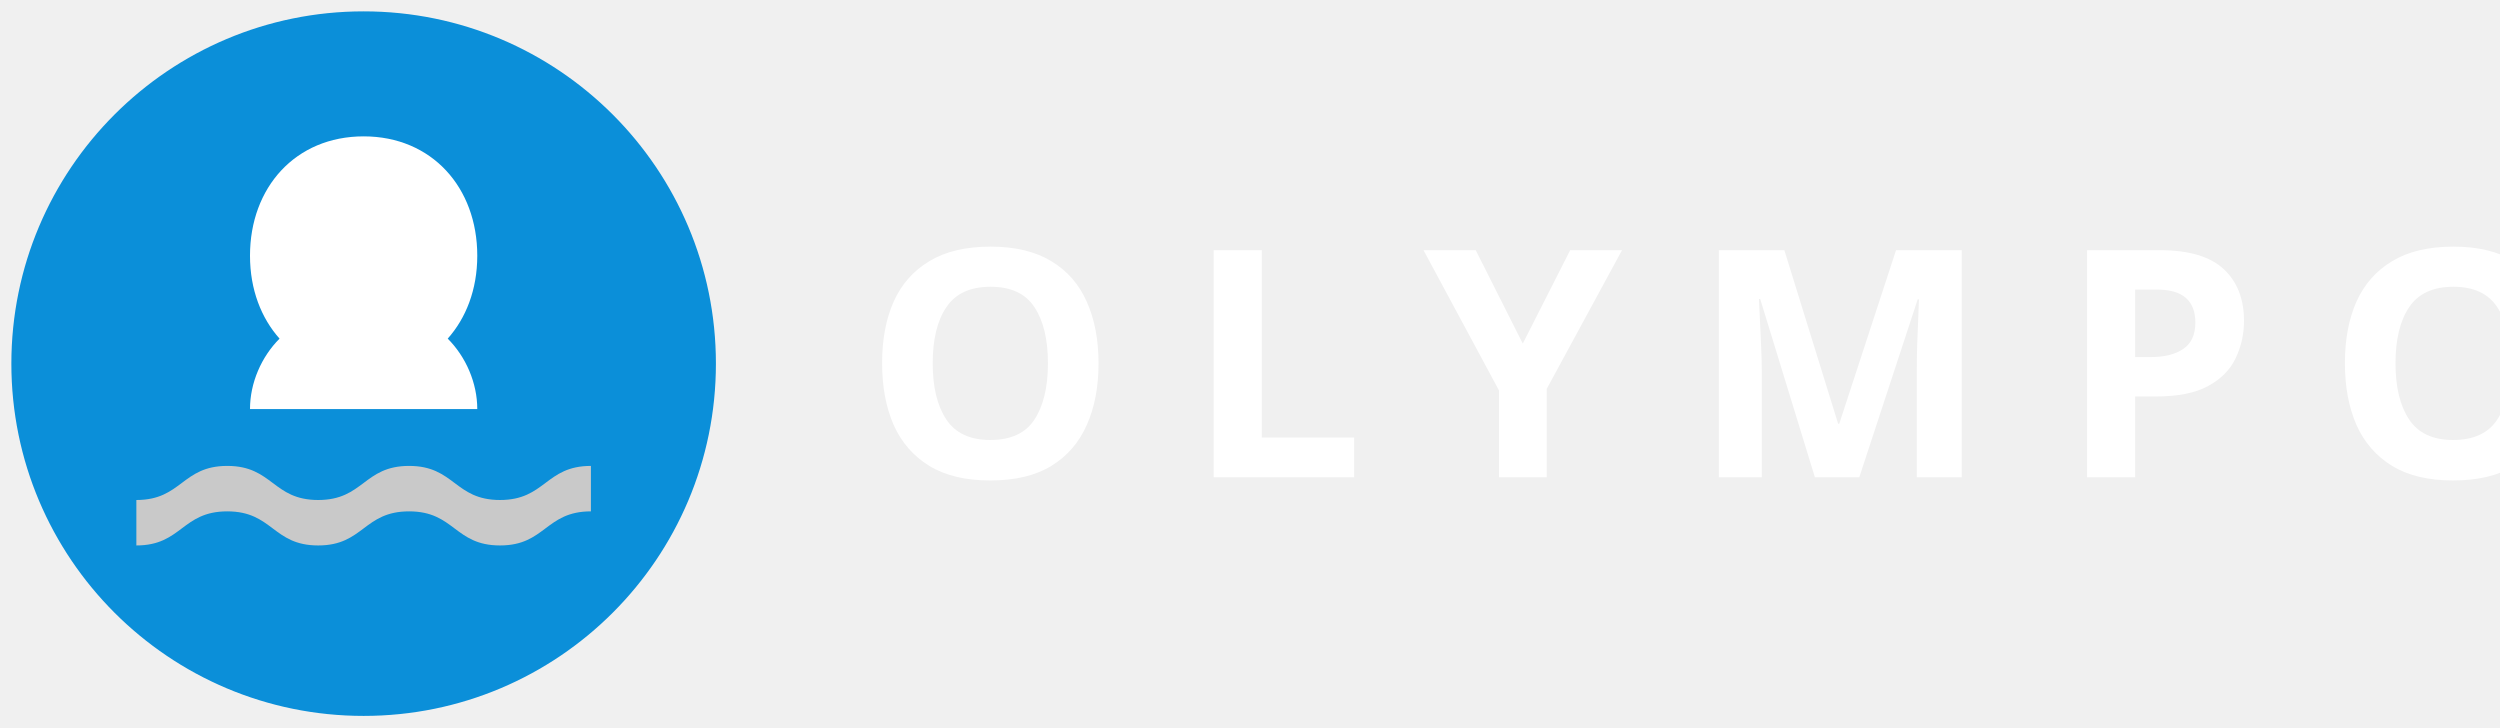
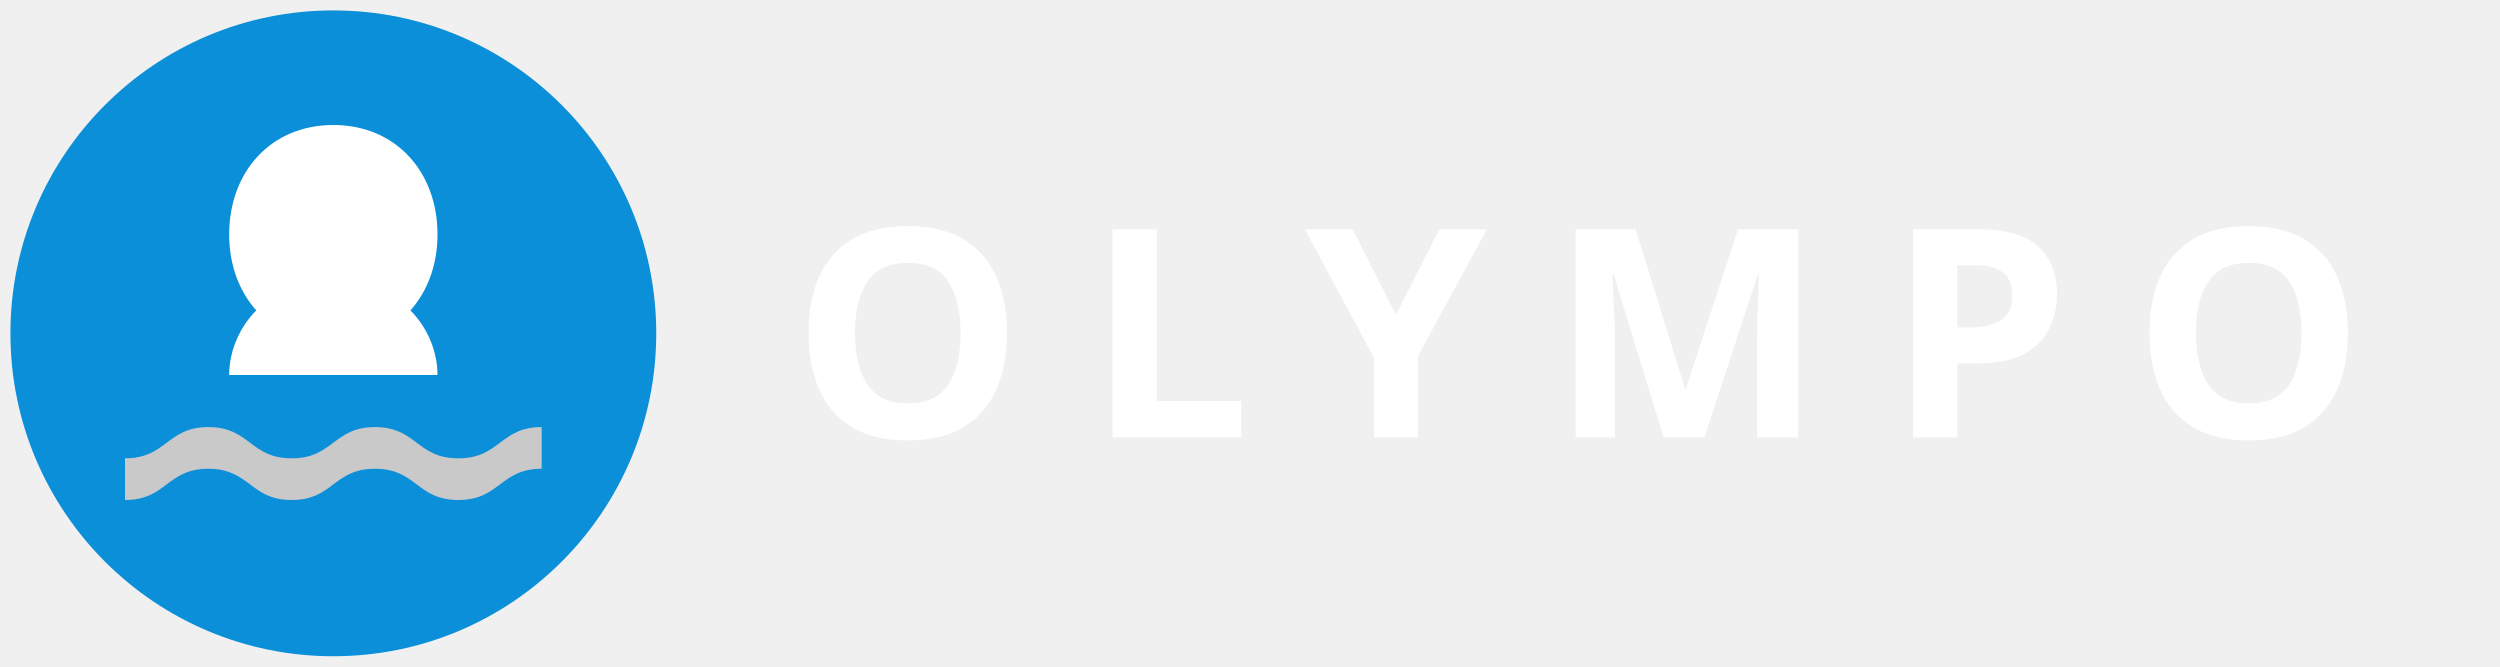
- <svg xmlns="http://www.w3.org/2000/svg" viewBox="0 0 220 64" role="img" aria-label="Olympo">
+ <svg xmlns="http://www.w3.org/2000/svg" viewBox="0 0 240 64" role="img" aria-label="Olympo">
  <circle cx="32" cy="32" r="31" fill="#0B8FD9" />
  <path d="M32 12c-6 0-10 4.5-10 10.5 0 3 1 5.5 2.6 7.3-1.6 1.6-2.6 3.9-2.6 6.2h20c0-2.3-1-4.6-2.6-6.2 1.6-1.8 2.6-4.3 2.6-7.3C42 16.5 38 12 32 12z" fill="#FFFFFF" />
  <path d="M12 44c4 0 4-3 8-3s4 3 8 3 4-3 8-3 4 3 8 3 4-3 8-3v4c-4 0-4 3-8 3s-4-3-8-3-4 3-8 3-4-3-8-3-4 3-8 3z" fill="#C9C9C9" />
  <text x="76" y="42" fill="#FFFFFF" font-family="Sora, system-ui, sans-serif" font-weight="700" font-size="28" letter-spacing="6">OLYMPO</text>
</svg>
